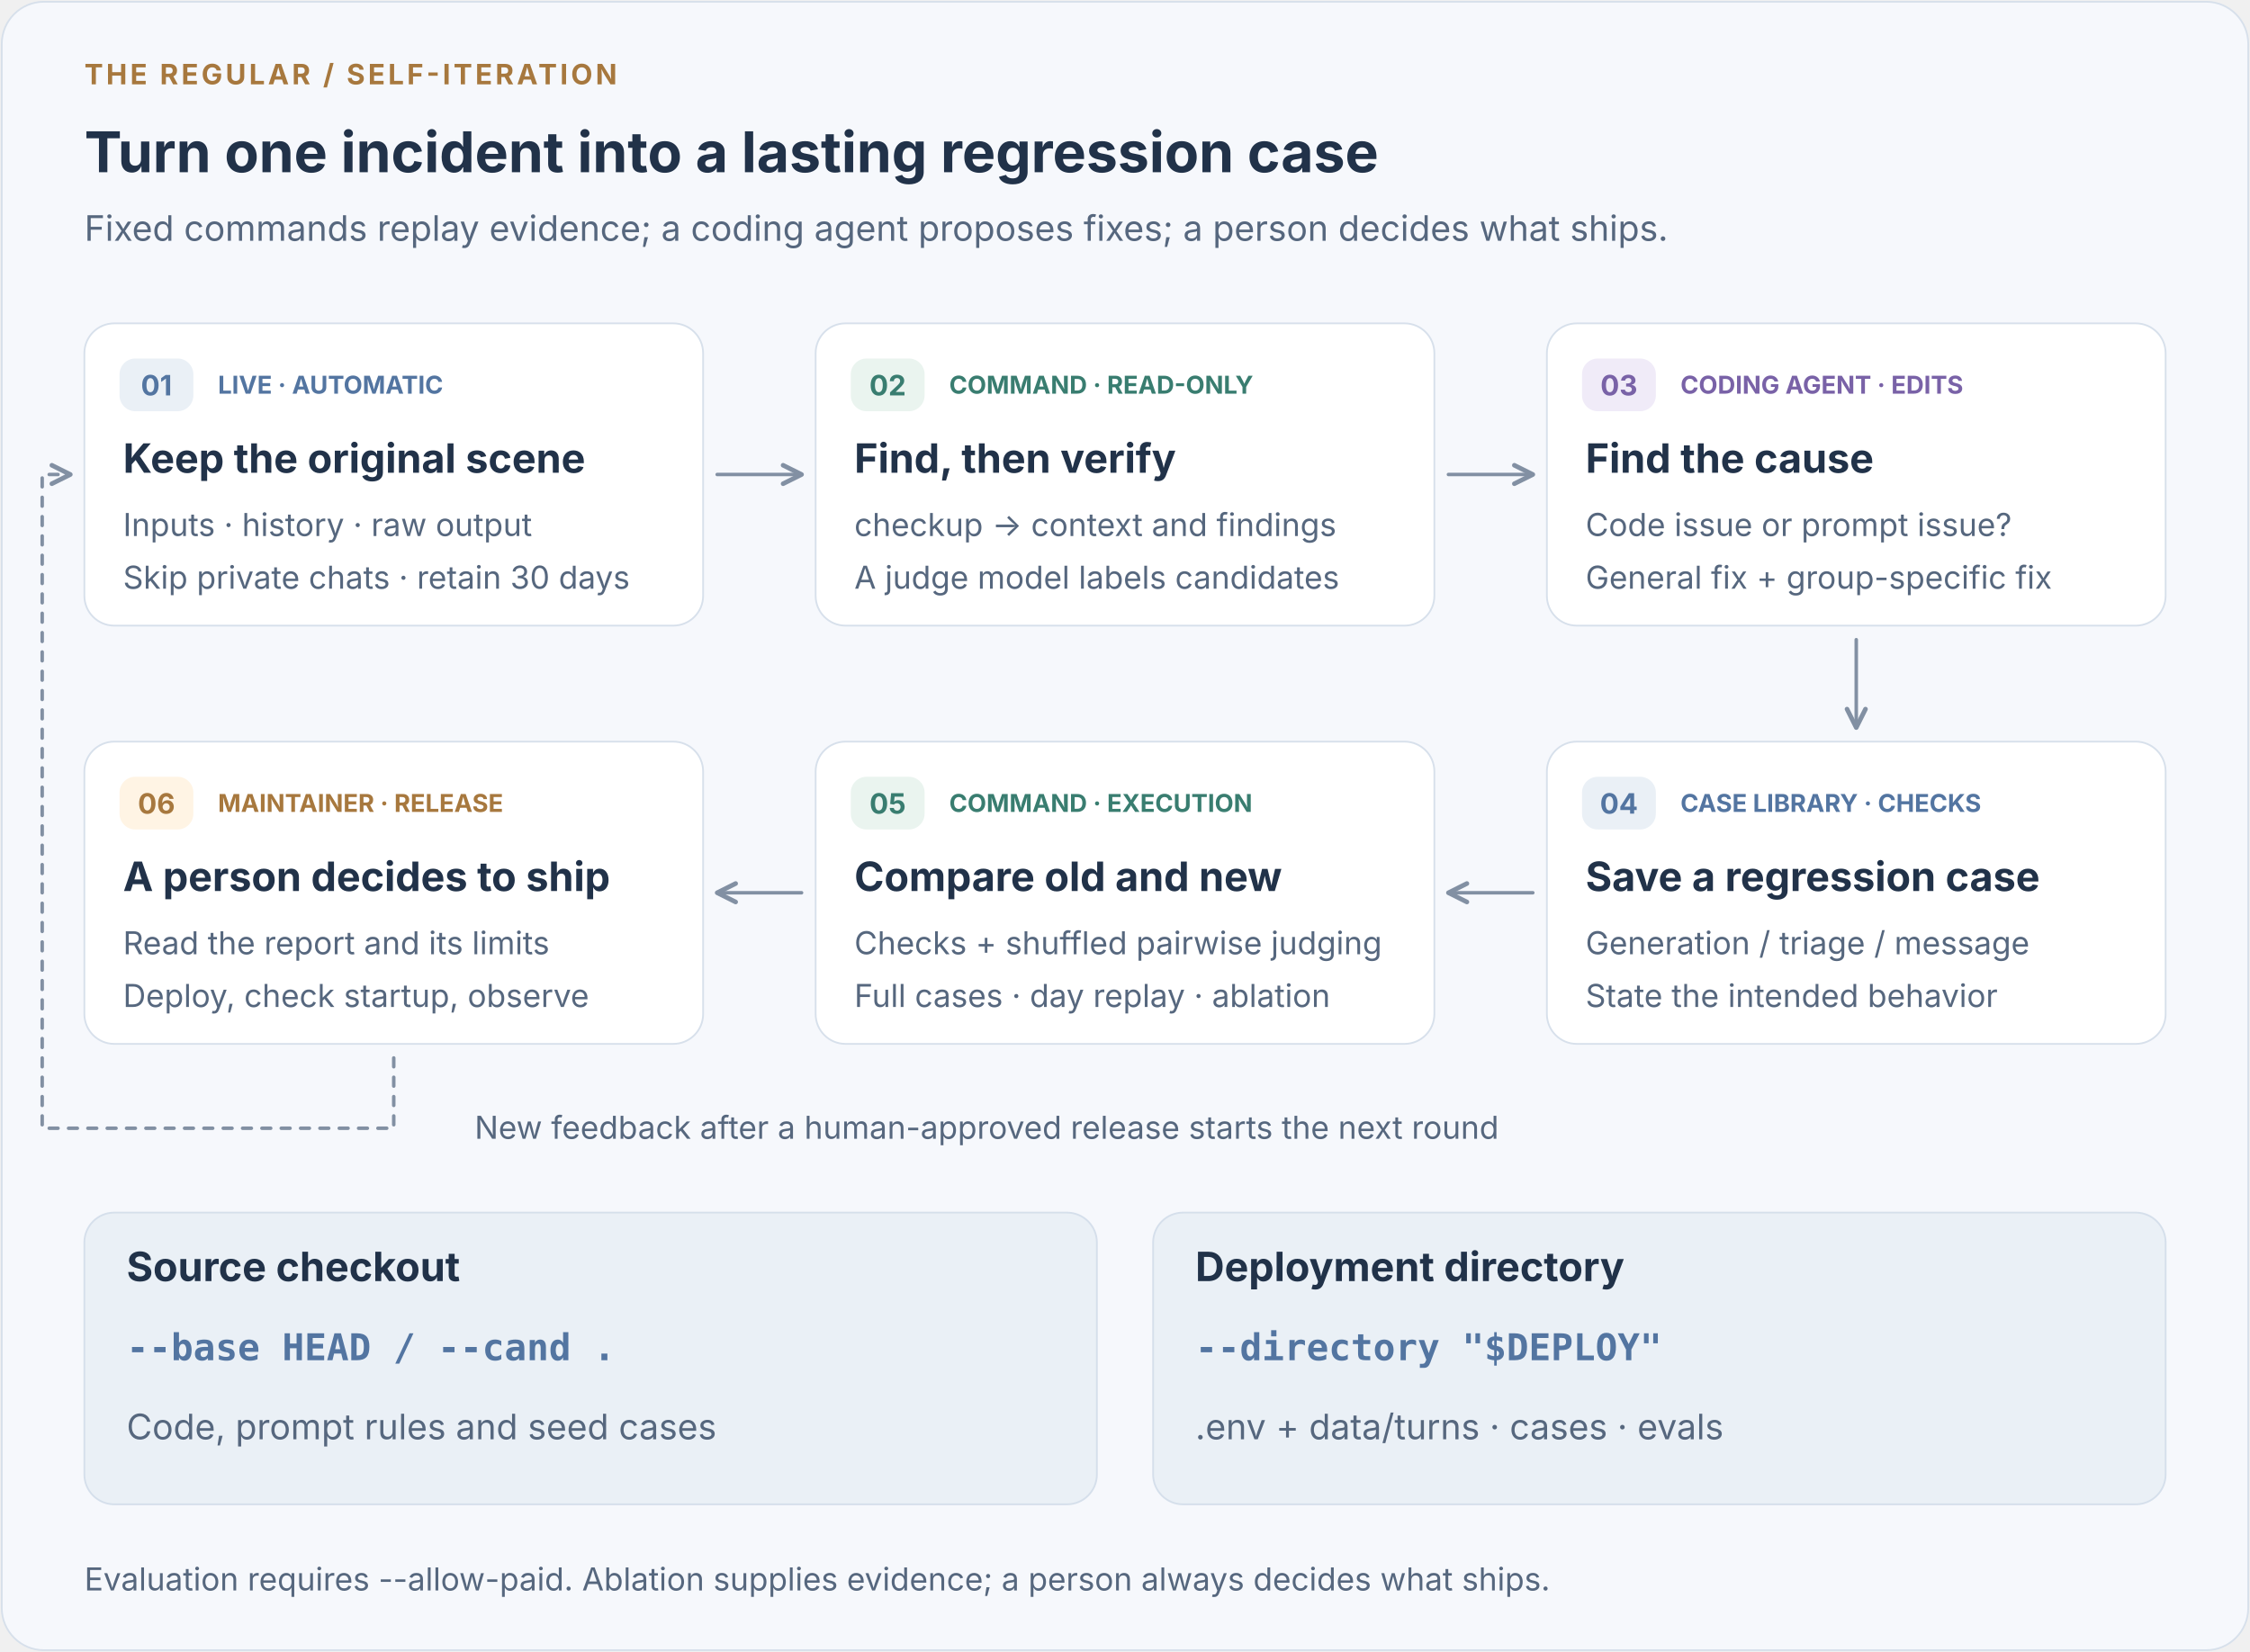
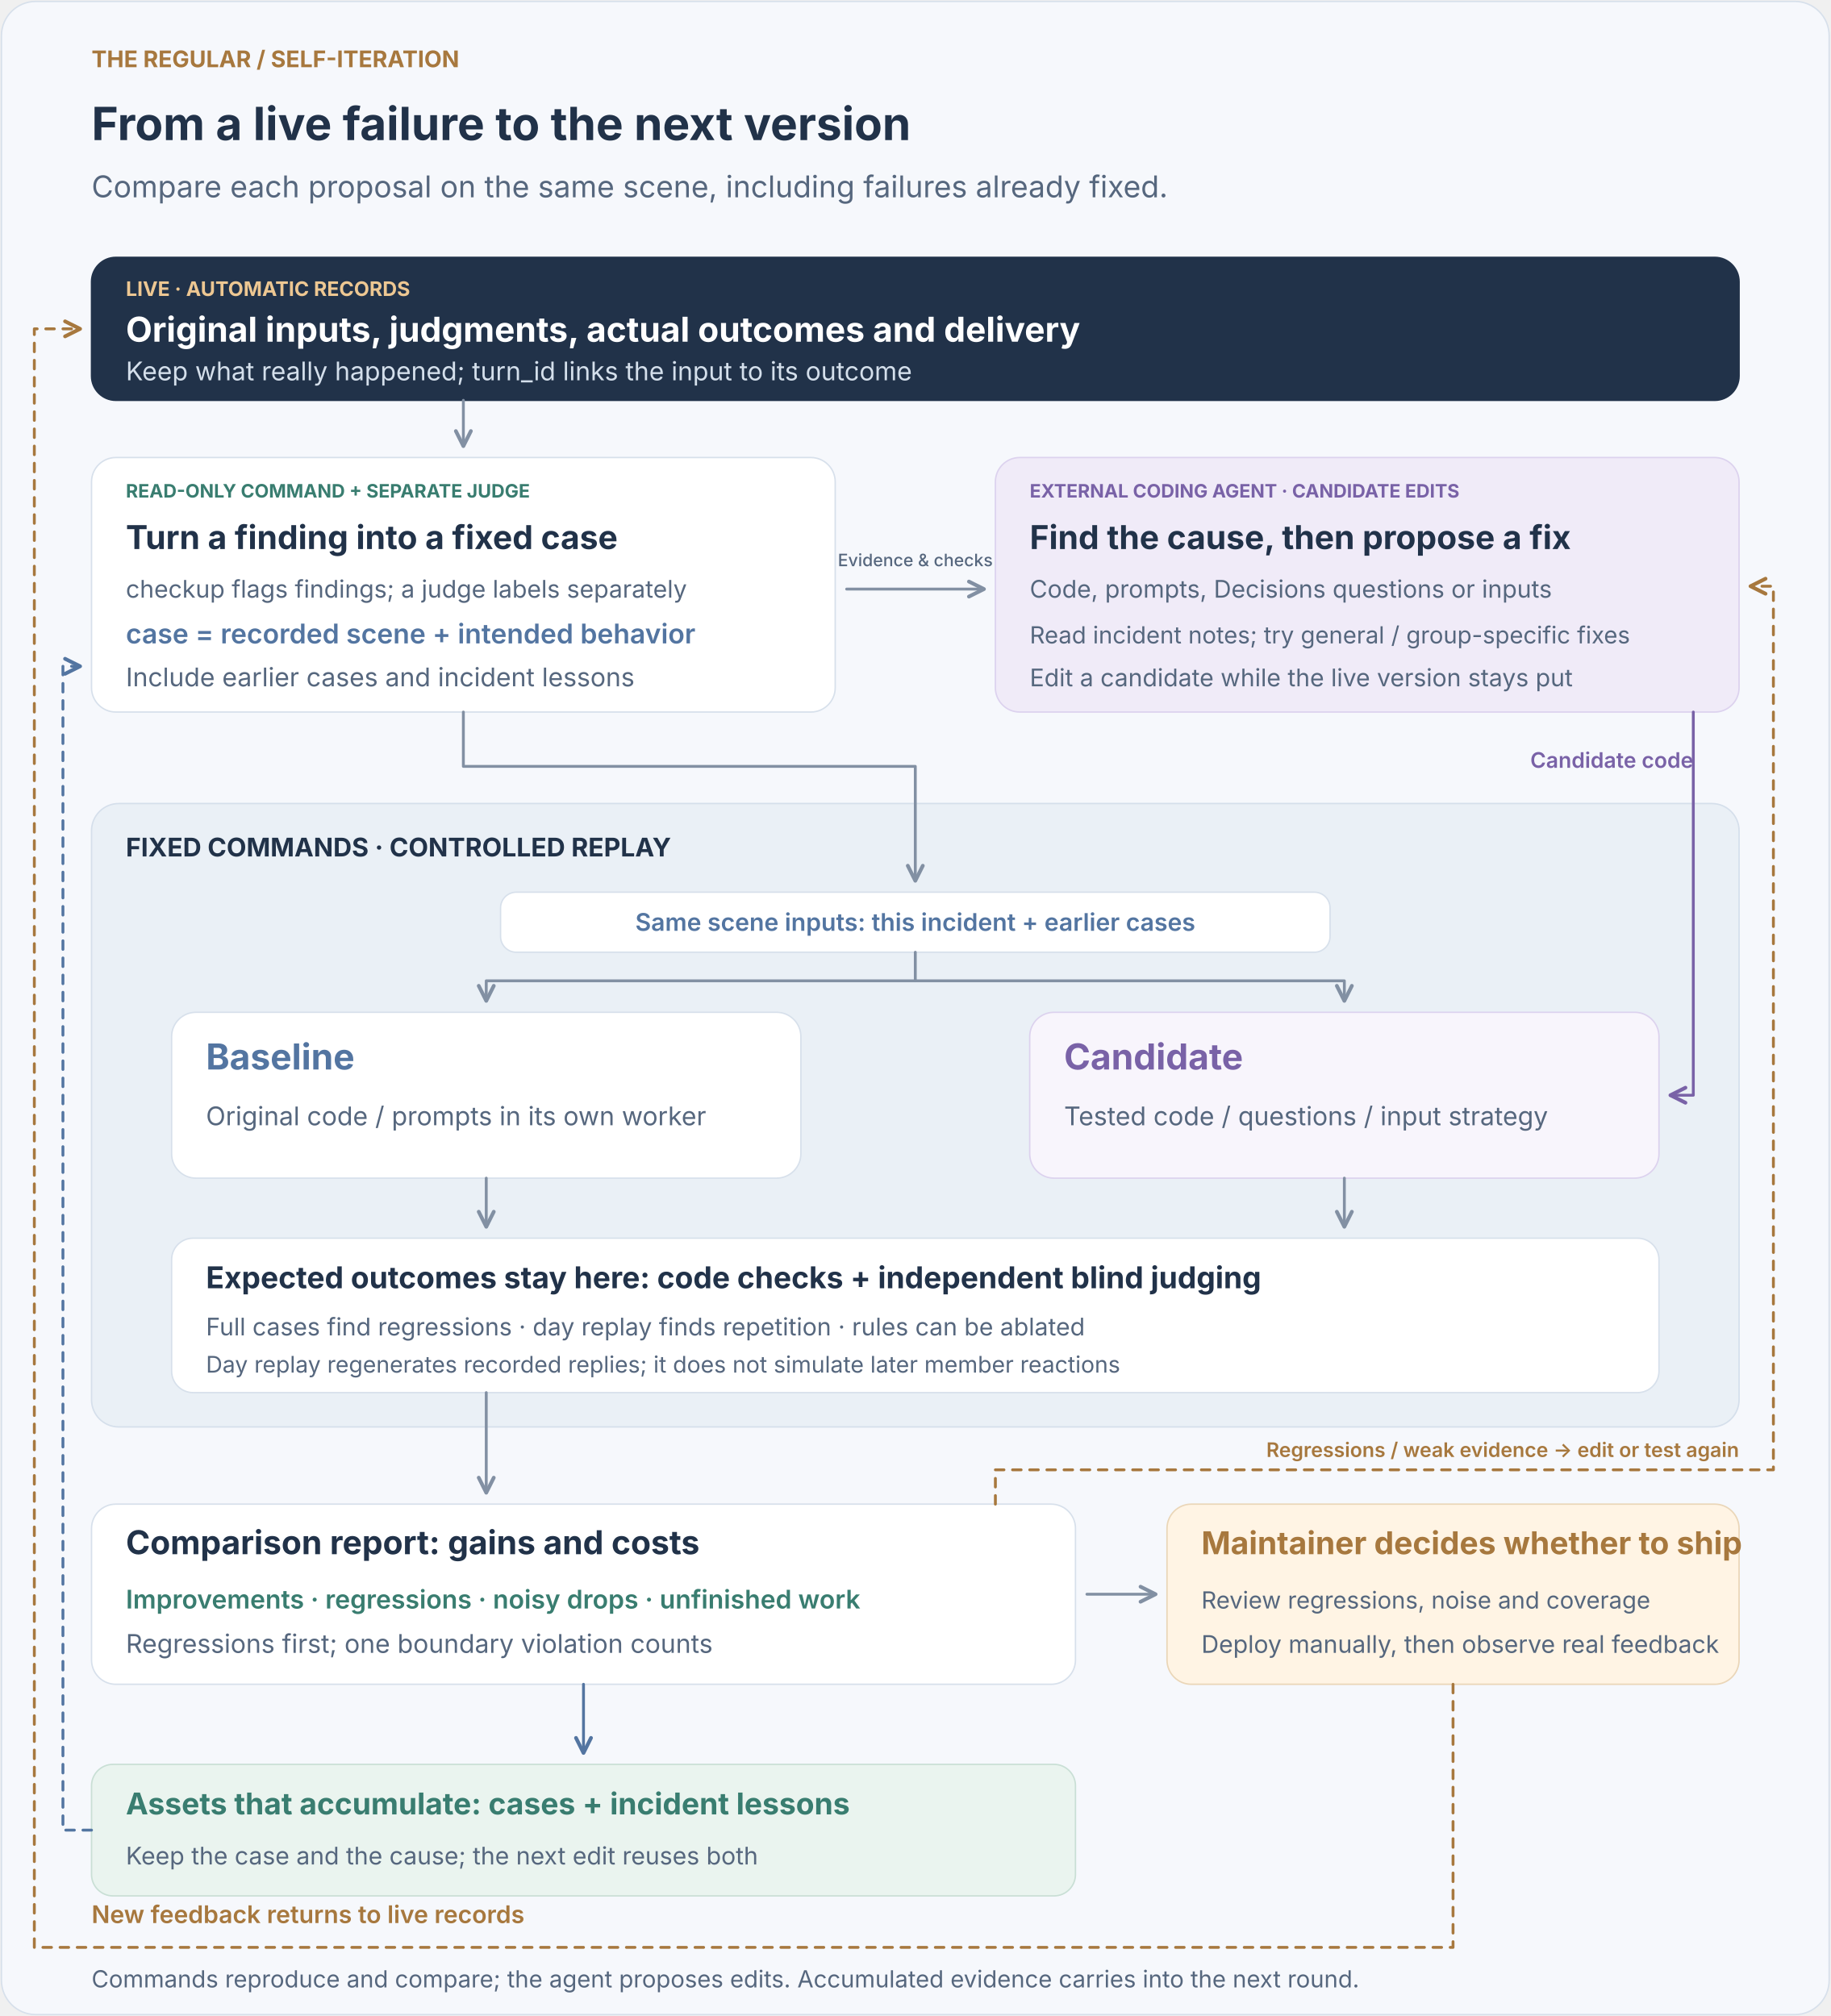
- <svg xmlns="http://www.w3.org/2000/svg" width="1280" height="940" viewBox="0 0 1280 940" role="img" aria-labelledby="iteration-title iteration-desc" xml:lang="en">
+ <svg xmlns="http://www.w3.org/2000/svg" width="1280" height="1410" viewBox="0 0 1280 1410" role="img" aria-labelledby="iteration-title iteration-desc" xml:lang="en">
  <defs>
-     <marker id="arrow" viewBox="0 0 8 8" refX="7" refY="4" markerWidth="7" markerHeight="7" orient="auto-start-reverse">
+     <marker id="arrow-line" viewBox="0 0 8 8" refX="7" refY="4" markerWidth="7" markerHeight="7" orient="auto-start-reverse">
      <path d="M1 1l6 3-6 3" fill="none" stroke="#8290A3" stroke-width="1.5" stroke-linecap="round" stroke-linejoin="round" />
+     </marker>
+     <marker id="arrow-purple" viewBox="0 0 8 8" refX="7" refY="4" markerWidth="7" markerHeight="7" orient="auto-start-reverse">
+       <path d="M1 1l6 3-6 3" fill="none" stroke="#7962A7" stroke-width="1.5" stroke-linecap="round" stroke-linejoin="round" />
+     </marker>
+     <marker id="arrow-amber" viewBox="0 0 8 8" refX="7" refY="4" markerWidth="7" markerHeight="7" orient="auto-start-reverse">
+       <path d="M1 1l6 3-6 3" fill="none" stroke="#A7783E" stroke-width="1.5" stroke-linecap="round" stroke-linejoin="round" />
+     </marker>
+     <marker id="arrow-blue" viewBox="0 0 8 8" refX="7" refY="4" markerWidth="7" markerHeight="7" orient="auto-start-reverse">
+       <path d="M1 1l6 3-6 3" fill="none" stroke="#5375A1" stroke-width="1.5" stroke-linecap="round" stroke-linejoin="round" />
    </marker>
  </defs>
  <g font-family="-apple-system, BlinkMacSystemFont, 'Segoe UI', 'PingFang SC', 'Microsoft YaHei', sans-serif">
-     <rect x="1" y="1" width="1278" height="938" rx="24" fill="#F6F8FC" stroke="#D7E0EB" />
-     <text x="48" y="48" font-size="16" fill="#A7783E" font-weight="700" letter-spacing="1.7">THE REGULAR / SELF-ITERATION</text>
-     <text x="48" y="98" font-size="32" fill="#213249" font-weight="700">Turn one incident into a lasting regression case</text>
-     <text x="48" y="137" font-size="20" fill="#56677E" font-weight="400">Fixed commands replay evidence; a coding agent proposes fixes; a person decides what ships.</text>
-     <rect x="48" y="184" width="352" height="172" rx="17" fill="#FFFFFF" stroke="#D7E0EB" />
-     <rect x="68" y="204" width="42" height="30" rx="9" fill="#EAF0F6" />
-     <text x="89" y="225" font-size="16" fill="#5375A1" font-weight="700" text-anchor="middle">01</text>
-     <text x="124" y="224" font-size="14" fill="#5375A1" font-weight="650">LIVE · AUTOMATIC</text>
-     <text x="70" y="269" font-size="23" fill="#213249" font-weight="700">Keep the original scene</text>
-     <text x="70" y="305" font-size="18" fill="#56677E" font-weight="400">Inputs · history · raw output</text>
-     <text x="70" y="335" font-size="18" fill="#56677E" font-weight="400">Skip private chats · retain 30 days</text>
-     <rect x="464" y="184" width="352" height="172" rx="17" fill="#FFFFFF" stroke="#D7E0EB" />
-     <rect x="484" y="204" width="42" height="30" rx="9" fill="#EAF4EF" />
-     <text x="505" y="225" font-size="16" fill="#397D70" font-weight="700" text-anchor="middle">02</text>
-     <text x="540" y="224" font-size="14" fill="#397D70" font-weight="650">COMMAND · READ-ONLY</text>
-     <text x="486" y="269" font-size="23" fill="#213249" font-weight="700">Find, then verify</text>
-     <text x="486" y="305" font-size="18" fill="#56677E" font-weight="400">checkup → context and findings</text>
-     <text x="486" y="335" font-size="18" fill="#56677E" font-weight="400">A judge model labels candidates</text>
-     <rect x="880" y="184" width="352" height="172" rx="17" fill="#FFFFFF" stroke="#D7E0EB" />
-     <rect x="900" y="204" width="42" height="30" rx="9" fill="#F0EBF8" />
-     <text x="921" y="225" font-size="16" fill="#7962A7" font-weight="700" text-anchor="middle">03</text>
-     <text x="956" y="224" font-size="14" fill="#7962A7" font-weight="650">CODING AGENT · EDITS</text>
-     <text x="902" y="269" font-size="23" fill="#213249" font-weight="700">Find the cause</text>
-     <text x="902" y="305" font-size="18" fill="#56677E" font-weight="400">Code issue or prompt issue?</text>
-     <text x="902" y="335" font-size="18" fill="#56677E" font-weight="400">General fix + group-specific fix</text>
-     <rect x="880" y="422" width="352" height="172" rx="17" fill="#FFFFFF" stroke="#D7E0EB" />
-     <rect x="900" y="442" width="42" height="30" rx="9" fill="#EAF0F6" />
-     <text x="921" y="463" font-size="16" fill="#5375A1" font-weight="700" text-anchor="middle">04</text>
-     <text x="956" y="462" font-size="14" fill="#5375A1" font-weight="650">CASE LIBRARY · CHECKS</text>
-     <text x="902" y="507" font-size="23" fill="#213249" font-weight="700">Save a regression case</text>
-     <text x="902" y="543" font-size="18" fill="#56677E" font-weight="400">Generation / triage / message</text>
-     <text x="902" y="573" font-size="18" fill="#56677E" font-weight="400">State the intended behavior</text>
-     <rect x="464" y="422" width="352" height="172" rx="17" fill="#FFFFFF" stroke="#D7E0EB" />
-     <rect x="484" y="442" width="42" height="30" rx="9" fill="#EAF4EF" />
-     <text x="505" y="463" font-size="16" fill="#397D70" font-weight="700" text-anchor="middle">05</text>
-     <text x="540" y="462" font-size="14" fill="#397D70" font-weight="650">COMMAND · EXECUTION</text>
-     <text x="486" y="507" font-size="23" fill="#213249" font-weight="700">Compare old and new</text>
-     <text x="486" y="543" font-size="18" fill="#56677E" font-weight="400">Checks + shuffled pairwise judging</text>
-     <text x="486" y="573" font-size="18" fill="#56677E" font-weight="400">Full cases · day replay · ablation</text>
-     <rect x="48" y="422" width="352" height="172" rx="17" fill="#FFFFFF" stroke="#D7E0EB" />
-     <rect x="68" y="442" width="42" height="30" rx="9" fill="#FFF4E4" />
-     <text x="89" y="463" font-size="16" fill="#A7783E" font-weight="700" text-anchor="middle">06</text>
-     <text x="124" y="462" font-size="14" fill="#A7783E" font-weight="650">MAINTAINER · RELEASE</text>
-     <text x="70" y="507" font-size="23" fill="#213249" font-weight="700">A person decides to ship</text>
-     <text x="70" y="543" font-size="18" fill="#56677E" font-weight="400">Read the report and its limits</text>
-     <text x="70" y="573" font-size="18" fill="#56677E" font-weight="400">Deploy, check startup, observe</text>
-     <path d="M408 270h48" fill="none" stroke="#8290A3" stroke-width="2" stroke-linecap="round" stroke-linejoin="round" marker-end="url(#arrow)" />
-     <path d="M824 270h48" fill="none" stroke="#8290A3" stroke-width="2" stroke-linecap="round" stroke-linejoin="round" marker-end="url(#arrow)" />
-     <path d="M1056 364v50" fill="none" stroke="#8290A3" stroke-width="2" stroke-linecap="round" stroke-linejoin="round" marker-end="url(#arrow)" />
-     <path d="M872 508h-48" fill="none" stroke="#8290A3" stroke-width="2" stroke-linecap="round" stroke-linejoin="round" marker-end="url(#arrow)" />
-     <path d="M456 508h-48" fill="none" stroke="#8290A3" stroke-width="2" stroke-linecap="round" stroke-linejoin="round" marker-end="url(#arrow)" />
-     <path d="M224 602v40H24V270h16" fill="none" stroke="#8290A3" stroke-width="2" stroke-linecap="round" stroke-linejoin="round" marker-end="url(#arrow)" stroke-dasharray="5 6" />
-     <text x="270" y="648" font-size="18" fill="#56677E" font-weight="400">New feedback after a human-approved release starts the next round</text>
-     <rect x="48" y="690" width="576" height="166" rx="17" fill="#EAF0F6" stroke="#D5DFEB" />
-     <text x="72" y="729" font-size="23" fill="#213249" font-weight="650">Source checkout</text>
-     <text x="72" y="774" font-size="21" fill="#5375A1" font-weight="600" font-family="ui-monospace, SFMono-Regular, Menlo, monospace">--base HEAD / --cand .</text>
-     <text x="72" y="819" font-size="20" fill="#56677E" font-weight="400">Code, prompt rules and seed cases</text>
-     <rect x="656" y="690" width="576" height="166" rx="17" fill="#EAF0F6" stroke="#D5DFEB" />
-     <text x="680" y="729" font-size="23" fill="#213249" font-weight="650">Deployment directory</text>
-     <text x="680" y="774" font-size="21" fill="#5375A1" font-weight="600" font-family="ui-monospace, SFMono-Regular, Menlo, monospace">--directory "$DEPLOY"</text>
-     <text x="680" y="819" font-size="20" fill="#56677E" font-weight="400">.env + data/turns · cases · evals</text>
-     <text x="48" y="905" font-size="18" fill="#56677E" font-weight="400">Evaluation requires --allow-paid. Ablation supplies evidence; a person always decides what ships.</text>
+     <rect x="1" y="1" width="1278" height="1408" rx="24" fill="#F6F8FC" stroke="#D7E0EB" />
+     <text x="64" y="47" font-size="16" fill="#A7783E" font-weight="700">THE REGULAR / SELF-ITERATION</text>
+     <text x="64" y="98" font-size="32" fill="#213249" font-weight="700">From a live failure to the next version</text>
+     <text x="64" y="138" font-size="21" fill="#56677E" font-weight="400">Compare each proposal on the same scene, including failures already fixed.</text>
+     <rect x="64" y="180" width="1152" height="100" rx="17" fill="#213249" stroke="#213249" />
+     <text x="88" y="207" font-size="14" font-weight="700" fill="#EDC792">LIVE · AUTOMATIC RECORDS</text>
+     <text x="88" y="239" font-size="24" font-weight="650" fill="#FFFFFF">Original inputs, judgments, actual outcomes and delivery</text>
+     <text x="88" y="266" font-size="18" fill="#D4DFEB">Keep what really happened; turn_id links the input to its outcome</text>
+     <rect x="64" y="320" width="520" height="178" rx="17" fill="#FFFFFF" stroke="#D7E0EB" />
+     <text x="88" y="348" font-size="13" fill="#397D70" font-weight="700">READ-ONLY COMMAND + SEPARATE JUDGE</text>
+     <text x="88" y="384" font-size="23" fill="#213249" font-weight="650">Turn a finding into a fixed case</text>
+     <text x="88" y="418" font-size="17" fill="#56677E" font-weight="400">checkup flags findings; a judge labels separately</text>
+     <text x="88" y="450" font-size="19" fill="#5375A1" font-weight="600">case = recorded scene + intended behavior</text>
+     <text x="88" y="480" font-size="18" fill="#56677E" font-weight="400">Include earlier cases and incident lessons</text>
+     <rect x="696" y="320" width="520" height="178" rx="17" fill="#F0EBF8" stroke="#DCD2EE" />
+     <text x="720" y="348" font-size="13" fill="#7962A7" font-weight="700">EXTERNAL CODING AGENT · CANDIDATE EDITS</text>
+     <text x="720" y="384" font-size="23" fill="#213249" font-weight="650">Find the cause, then propose a fix</text>
+     <text x="720" y="418" font-size="17" fill="#56677E" font-weight="400">Code, prompts, Decisions questions or inputs</text>
+     <text x="720" y="450" font-size="16.5" fill="#56677E" font-weight="400">Read incident notes; try general / group-specific fixes</text>
+     <text x="720" y="480" font-size="17" fill="#56677E" font-weight="400">Edit a candidate while the live version stays put</text>
+     <rect x="64" y="562" width="1152" height="436" rx="19" fill="#EAF0F6" stroke="#D5DFEB" />
+     <text x="88" y="599" font-size="18" fill="#213249" font-weight="650">FIXED COMMANDS · CONTROLLED REPLAY</text>
+     <rect x="350" y="624" width="580" height="42" rx="11" fill="#FFFFFF" stroke="#D7E0EB" />
+     <text x="640" y="651" font-size="17" fill="#5375A1" font-weight="600" text-anchor="middle">Same scene inputs: this incident + earlier cases</text>
+     <rect x="120" y="708" width="440" height="116" rx="17" fill="#FFFFFF" stroke="#D7E0EB" />
+     <text x="144" y="748" font-size="25" fill="#5375A1" font-weight="700">Baseline</text>
+     <text x="144" y="787" font-size="18" fill="#56677E" font-weight="400">Original code / prompts in its own worker</text>
+     <rect x="720" y="708" width="440" height="116" rx="17" fill="#F8F5FC" stroke="#DCD2EE" />
+     <text x="744" y="748" font-size="25" fill="#7962A7" font-weight="700">Candidate</text>
+     <text x="744" y="787" font-size="18" fill="#56677E" font-weight="400">Tested code / questions / input strategy</text>
+     <rect x="120" y="866" width="1040" height="108" rx="15" fill="#FFFFFF" stroke="#D7E0EB" />
+     <text x="144" y="901" font-size="21" fill="#213249" font-weight="650">Expected outcomes stay here: code checks + independent blind judging</text>
+     <text x="144" y="934" font-size="17" fill="#56677E" font-weight="400">Full cases find regressions · day replay finds repetition · rules can be ablated</text>
+     <text x="144" y="960" font-size="16" fill="#56677E" font-weight="400">Day replay regenerates recorded replies; it does not simulate later member reactions</text>
+     <rect x="64" y="1052" width="688" height="126" rx="17" fill="#FFFFFF" stroke="#D7E0EB" />
+     <text x="88" y="1087" font-size="23" fill="#213249" font-weight="650">Comparison report: gains and costs</text>
+     <text x="88" y="1125" font-size="18" fill="#397D70" font-weight="600">Improvements · regressions · noisy drops · unfinished work</text>
+     <text x="88" y="1156" font-size="18" fill="#56677E" font-weight="400">Regressions first; one boundary violation counts</text>
+     <rect x="816" y="1052" width="400" height="126" rx="17" fill="#FFF4E4" stroke="#EAD6B8" />
+     <text x="840" y="1087" font-size="22" fill="#A7783E" font-weight="700">Maintainer decides whether to ship</text>
+     <text x="840" y="1125" font-size="16.5" fill="#56677E" font-weight="400">Review regressions, noise and coverage</text>
+     <text x="840" y="1156" font-size="17" fill="#56677E" font-weight="400">Deploy manually, then observe real feedback</text>
+     <rect x="64" y="1234" width="688" height="92" rx="15" fill="#EAF4EF" stroke="#C9DFD5" />
+     <text x="88" y="1269" font-size="21" fill="#397D70" font-weight="650">Assets that accumulate: cases + incident lessons</text>
+     <text x="88" y="1304" font-size="17" fill="#56677E" font-weight="400">Keep the case and the cause; the next edit reuses both</text>
+     <text x="64" y="1345" font-size="17" fill="#A7783E" font-weight="600">New feedback returns to live records</text>
+     <text x="64" y="1390" font-size="16.5" fill="#56677E" font-weight="400">Commands reproduce and compare; the agent proposes edits. Accumulated evidence carries into the next round.</text>
+     <path d="M324 280v32" fill="none" stroke="#8290A3" stroke-width="2" stroke-linecap="round" stroke-linejoin="round" marker-end="url(#arrow-line)" />
+     <path d="M592 412h96" fill="none" stroke="#8290A3" stroke-width="2" stroke-linecap="round" stroke-linejoin="round" marker-end="url(#arrow-line)" />
+     <text x="640" y="396" font-size="12" fill="#56677E" font-weight="500" text-anchor="middle">Evidence &amp; checks</text>
+     <path d="M324 498v38h316v80" fill="none" stroke="#8290A3" stroke-width="2" stroke-linecap="round" stroke-linejoin="round" marker-end="url(#arrow-line)" />
+     <path d="M640 666v20H340v14" fill="none" stroke="#8290A3" stroke-width="2" stroke-linecap="round" stroke-linejoin="round" marker-end="url(#arrow-line)" />
+     <path d="M640 686h300v14" fill="none" stroke="#8290A3" stroke-width="2" stroke-linecap="round" stroke-linejoin="round" marker-end="url(#arrow-line)" />
+     <path d="M1184 498v268h-16" fill="none" stroke="#7962A7" stroke-width="2" stroke-linecap="round" stroke-linejoin="round" marker-end="url(#arrow-purple)" />
+     <text x="1184" y="537" font-size="15" fill="#7962A7" font-weight="600" text-anchor="end">Candidate code</text>
+     <path d="M340 824v34" fill="none" stroke="#8290A3" stroke-width="2" stroke-linecap="round" stroke-linejoin="round" marker-end="url(#arrow-line)" />
+     <path d="M940 824v34" fill="none" stroke="#8290A3" stroke-width="2" stroke-linecap="round" stroke-linejoin="round" marker-end="url(#arrow-line)" />
+     <path d="M340 974v70" fill="none" stroke="#8290A3" stroke-width="2" stroke-linecap="round" stroke-linejoin="round" marker-end="url(#arrow-line)" />
+     <path d="M760 1115h48" fill="none" stroke="#8290A3" stroke-width="2" stroke-linecap="round" stroke-linejoin="round" marker-end="url(#arrow-line)" />
+     <path d="M696 1052v-24h544V410h-16" fill="none" stroke="#A7783E" stroke-width="2" stroke-linecap="round" stroke-linejoin="round" marker-end="url(#arrow-amber)" stroke-dasharray="6 6" />
+     <text x="1216" y="1019" font-size="14" fill="#A7783E" font-weight="600" text-anchor="end">Regressions / weak evidence → edit or test again</text>
+     <path d="M408 1178v48" fill="none" stroke="#5375A1" stroke-width="2" stroke-linecap="round" stroke-linejoin="round" marker-end="url(#arrow-blue)" />
+     <path d="M64 1280H44V466h12" fill="none" stroke="#5375A1" stroke-width="2" stroke-linecap="round" stroke-linejoin="round" marker-end="url(#arrow-blue)" stroke-dasharray="6 6" />
+     <path d="M1016 1178v184H24V230h32" fill="none" stroke="#A7783E" stroke-width="2" stroke-linecap="round" stroke-linejoin="round" marker-end="url(#arrow-amber)" stroke-dasharray="6 6" />
  </g>
</svg>
